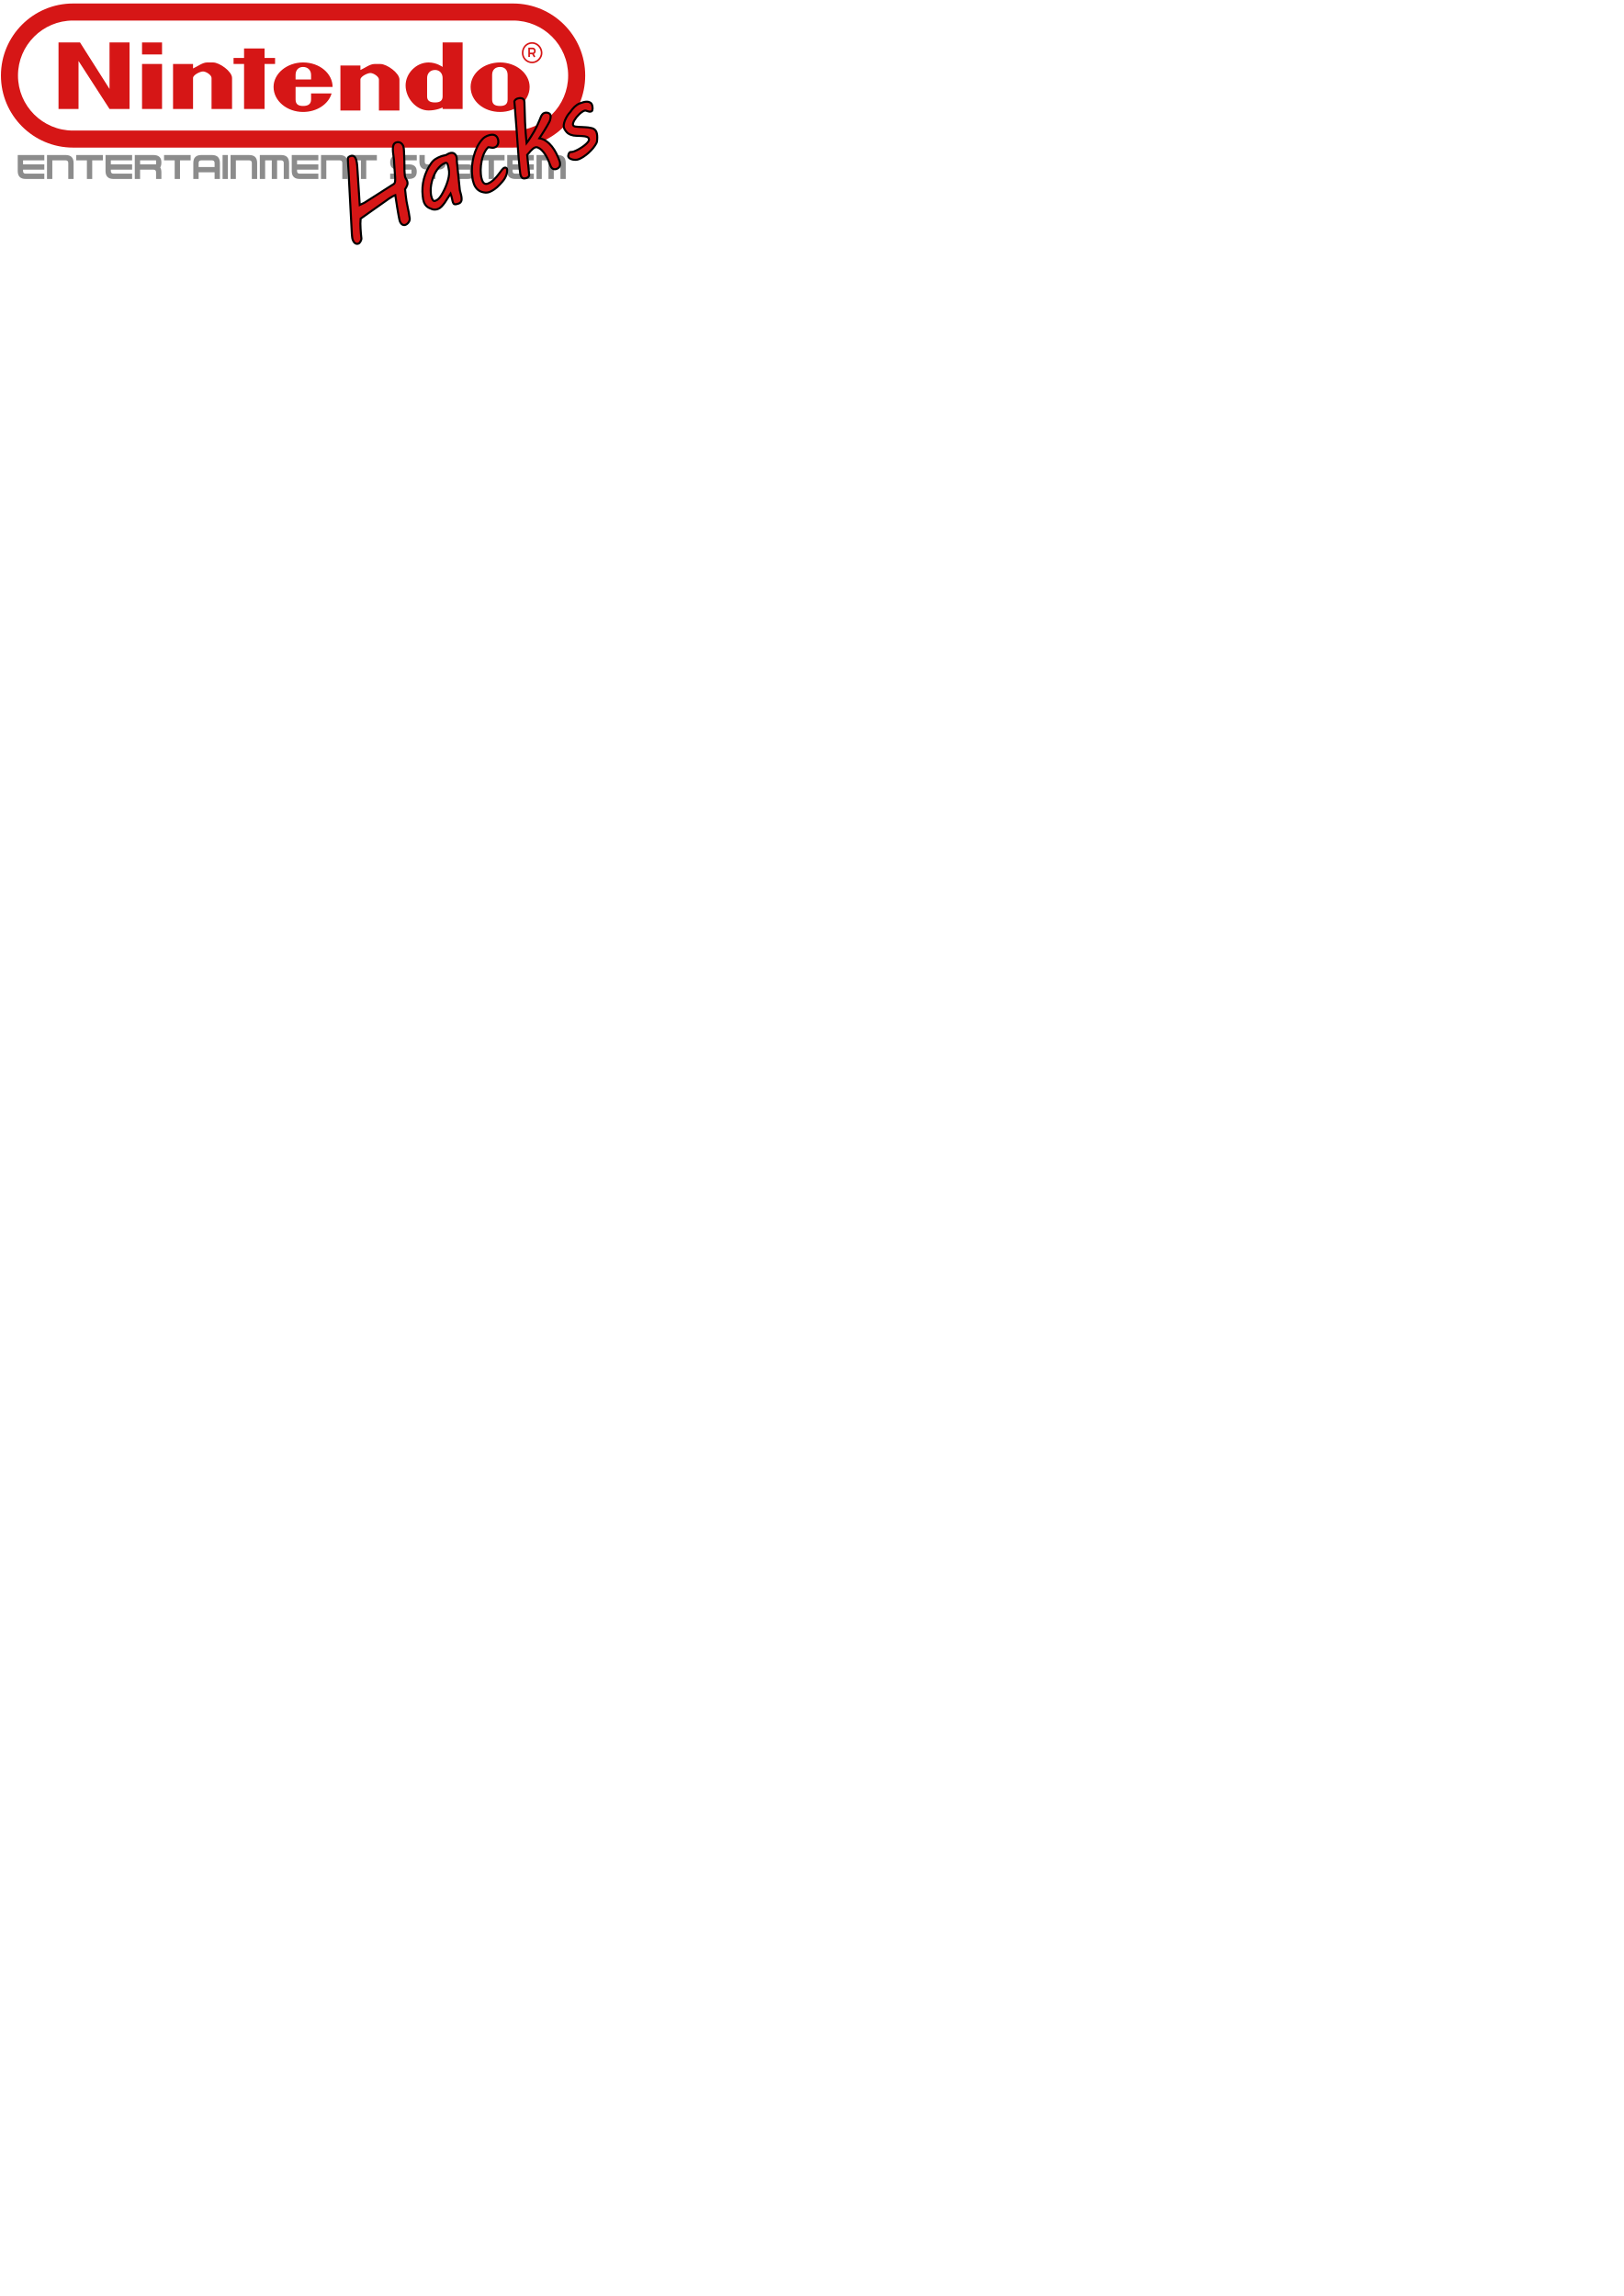
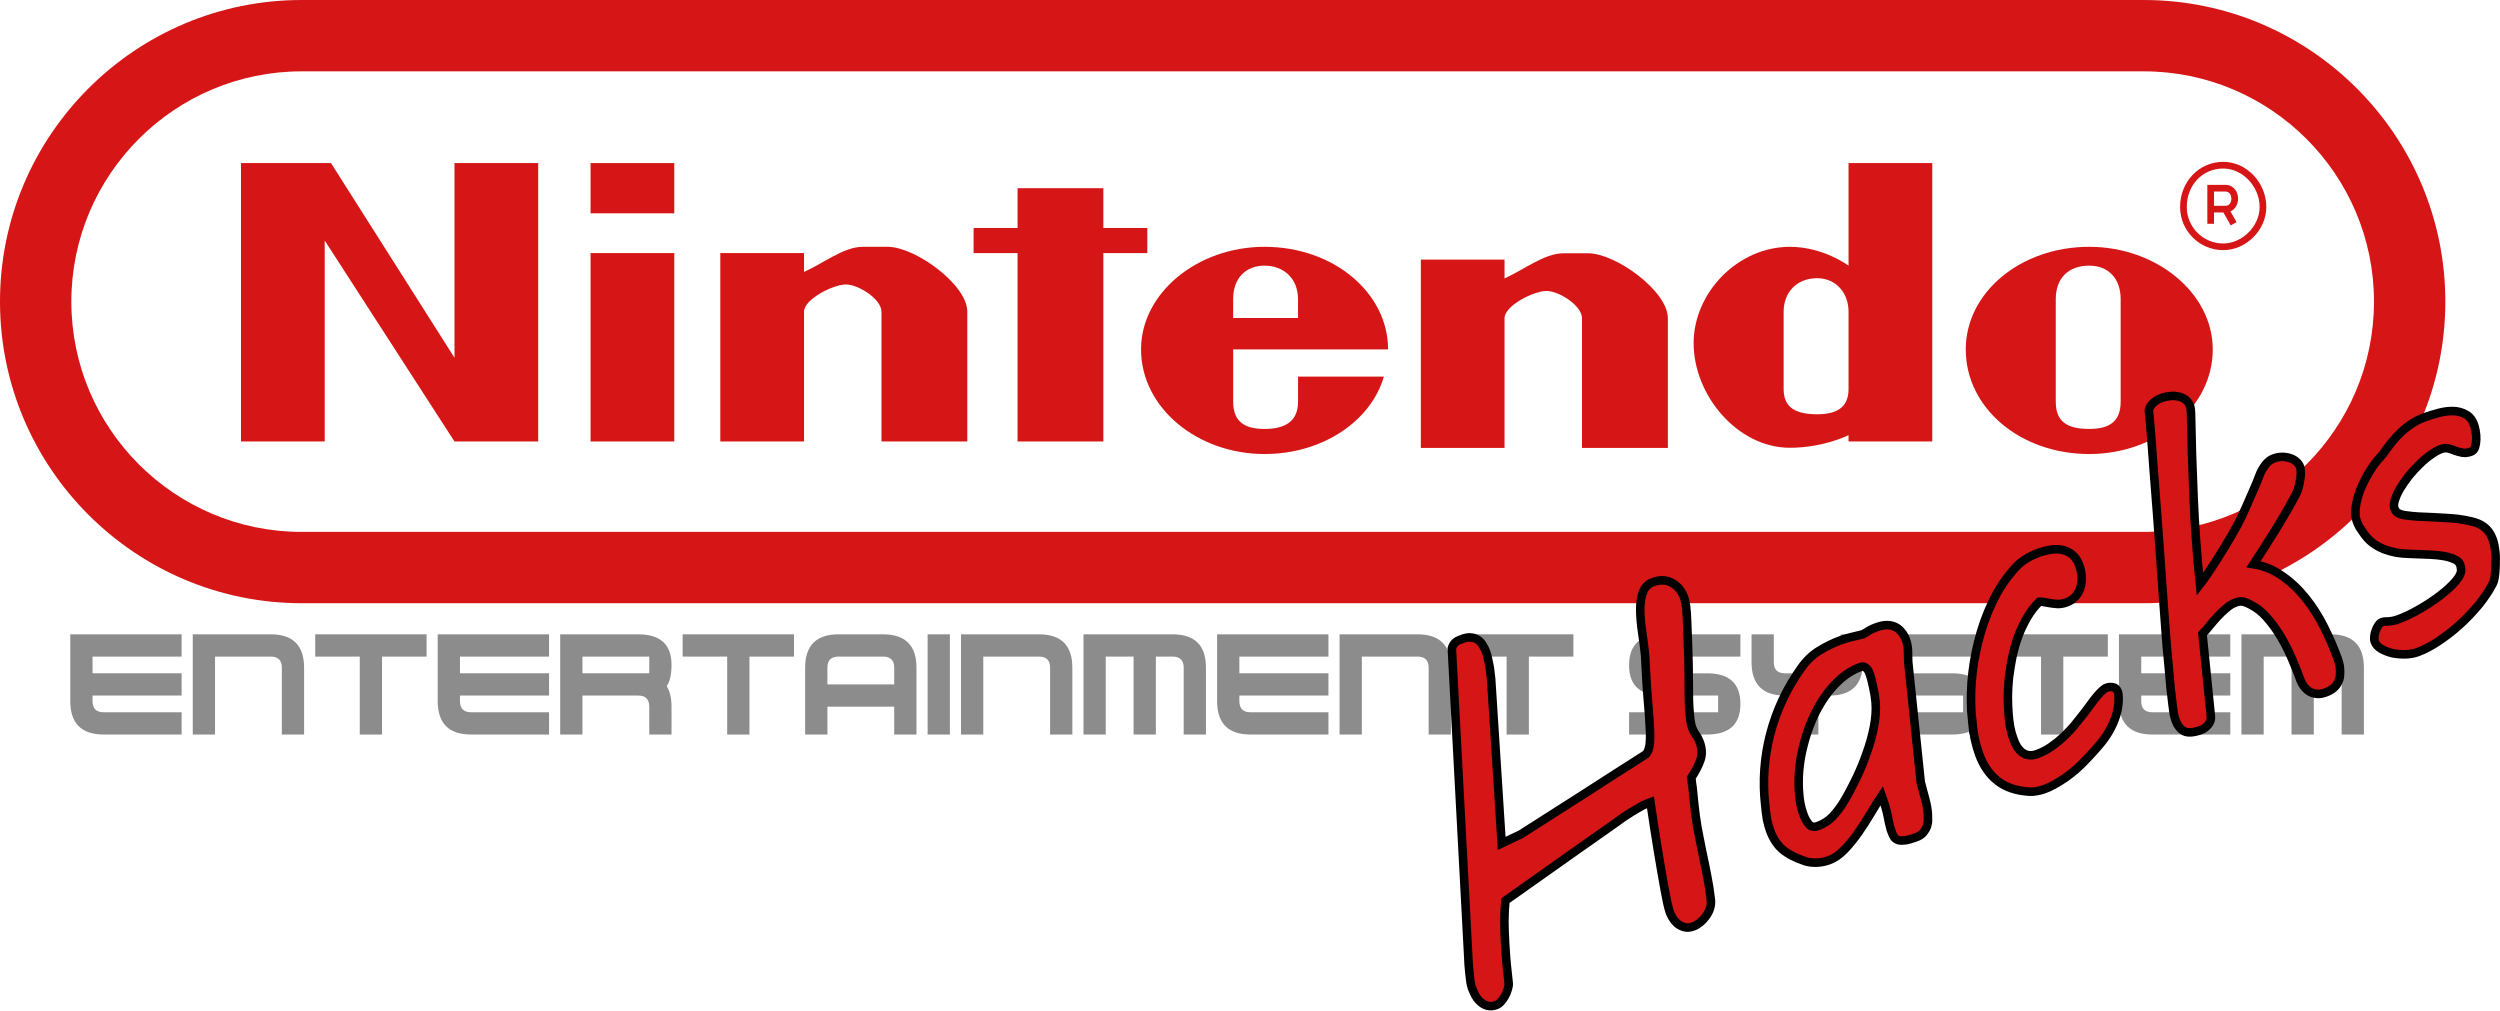
- <svg xmlns="http://www.w3.org/2000/svg" width="210mm" height="297mm" viewBox="0 0 210 297" version="1.1" id="svg17808">
+ <svg xmlns="http://www.w3.org/2000/svg" width="77.255mm" height="31.224mm" viewBox="0 0 77.255 31.224" version="1.1" id="svg17808">
  <defs id="defs17805" />
-   <g id="g43">
+   <g id="g43" transform="translate(-0.1210784,-0.4524822)">
    <g id="g104" transform="matrix(0.2645833,0,0,0.2645833,-6.985101,0.4524822)">
      <path fill="#d61616" d="M 277.235,70.452 H 62.086 C 42.663,70.452 26.858,54.648 26.858,35.224 26.858,15.8 42.665,0 62.086,0 h 215.146 c 19.426,0 35.229,15.802 35.229,35.226 0,19.423 -15.801,35.226 -35.226,35.226 z M 62.086,8.333 c -14.829,0 -26.895,12.063 -26.895,26.895 0,14.828 12.064,26.895 26.895,26.895 h 215.146 c 14.826,0 26.896,-12.065 26.896,-26.895 0,-14.83 -12.068,-26.895 -26.896,-26.895 H 62.086 Z" id="path82" />
      <path fill="#d61616" d="M 89.718,51.562 V 19.047 H 79.94 V 41.782 L 65.516,19.047 H 55.004 v 32.515 h 9.779 V 28.093 l 15.154,23.469 z" id="path84" />
      <path fill="#d61616" d="M 105.61,51.562 V 29.56 h -9.778 v 22.002 z" id="path86" />
      <path fill="#d61616" d="m 105.61,24.914 v -5.867 h -9.778 v 5.867 z" id="path88" />
      <path id="_x33_162" fill="#d61616" d="M 139.834,51.562 V 36.403 c 0,-3.178 -6.112,-7.577 -9.289,-7.577 h -2.935 c -2.199,0 -4.646,1.956 -6.846,2.934 v -2.2 h -9.778 v 22.002 h 9.778 V 36.403 c 0,-1.467 3.422,-3.178 4.891,-3.178 1.467,0 4.154,1.711 4.154,3.178 v 15.158 z" />
      <path id="_x33_162_1_" fill="#d61616" d="M 221.655,52.319 V 37.162 c 0,-3.18 -6.109,-7.578 -9.293,-7.578 h -2.932 c -2.201,0 -4.646,1.956 -6.849,2.933 v -2.199 h -9.776 V 52.32 h 9.776 V 37.162 c 0,-1.467 3.425,-3.18 4.892,-3.18 1.467,0 4.154,1.713 4.154,3.18 v 15.156 h 10.028 z" />
      <path fill="#d61616" d="M 155.725,51.562 V 29.56 h 5.135 v -2.934 h -5.135 V 21.98 h -10.021 v 4.646 h -5.135 v 2.934 h 5.135 v 22.002 z" id="path92" />
      <path fill="#d61616" d="m 174.549,28.826 c -7.823,0 -14.423,5.378 -14.423,11.979 0,6.846 6.6,12.223 14.423,12.223 6.846,0 12.469,-3.91 13.936,-9.045 h -10.021 v 2.935 c 0,2.444 -1.709,3.18 -3.91,3.18 -2.199,0 -3.668,-0.734 -3.668,-3.18 v -6.111 h 18.094 c -0.005,-6.602 -6.361,-11.981 -14.431,-11.981 z m 0,2.2 c 2.201,0 3.912,1.468 3.912,3.912 v 2.199 h -7.578 v -2.199 c 0,-2.445 1.467,-3.912 3.666,-3.912 z" id="path94" />
      <path fill="#d61616" d="m 270.875,28.826 c -8.07,0 -14.427,5.378 -14.427,11.979 0,6.846 6.354,12.223 14.427,12.223 7.817,0 14.422,-5.377 14.422,-12.223 -0.004,-6.6 -6.603,-11.979 -14.422,-11.979 z m 0,2.2 c 2.194,0 3.666,1.468 3.666,3.912 v 11.979 c 0,2.443 -1.472,3.179 -3.666,3.179 -2.445,0 -3.914,-0.734 -3.914,-3.179 V 34.938 c -0.002,-2.445 1.467,-3.912 3.914,-3.912 z" id="path96" />
      <path fill="#d61616" d="m 242.758,19.047 v 11.979 c 0,0 -2.937,-2.199 -6.849,-2.199 -6.11,0 -11.244,5.378 -11.244,11.246 0,6.111 5.136,12.224 11.244,12.224 3.912,0 6.849,-1.467 6.849,-1.467 v 0.731 h 9.778 V 19.047 Z m -3.668,13.446 c 2.198,0 3.668,1.712 3.668,3.912 v 9.045 c 0,2.2 -1.47,2.934 -3.668,2.934 -2.443,0 -3.912,-0.732 -3.912,-2.934 v -9.045 c 0,-2.2 1.469,-3.912 3.912,-3.912 z" id="path98" />
      <g id="g102">
        <path fill="#d61616" d="m 286.516,29.216 c -2.773,0 -5.035,-2.258 -5.035,-5.035 0,-2.959 2.213,-5.28 5.035,-5.28 2.729,0 5.037,2.417 5.037,5.28 0,2.681 -2.35,5.035 -5.037,5.035 z m 0,-9.533 c -2.426,0 -4.252,1.935 -4.252,4.5 0,2.344 1.908,4.254 4.252,4.254 2.229,0 4.254,-2.027 4.254,-4.254 0,-2.399 -1.983,-4.5 -4.254,-4.5 z m 0.885,6.647 -0.863,-1.516 h -1.096 v 1.321 h -0.779 V 21.59 h 2.104 c 0.979,0 1.488,0.813 1.488,1.613 0,0.614 -0.303,1.237 -0.885,1.491 l 0.711,1.248 z m -1.959,-2.294 h 1.32 c 0.221,0 0.396,-0.079 0.521,-0.235 0.119,-0.149 0.188,-0.368 0.188,-0.597 0,-0.312 -0.15,-0.832 -0.709,-0.832 h -1.32 z" id="path100" />
      </g>
    </g>
    <g id="g144" transform="matrix(0.2645833,0,0,0.2645833,-6.985101,0.4524822)">
      <path fill="#8c8c8c" d="m 48.071,85.789 h -9.103 c -2.601,0 -3.901,-1.301 -3.901,-3.901 v -7.803 h 13.004 v 2.602 H 37.667 v 1.95 H 48.07 v 2.601 H 37.667 v 0.65 c 0,0.867 0.434,1.301 1.301,1.301 h 9.103 z" id="path106" />
      <path fill="#8c8c8c" d="M 49.372,85.789 V 74.085 h 9.103 c 2.601,0 3.901,1.301 3.901,3.901 v 7.803 h -2.601 v -7.803 c 0,-0.866 -0.434,-1.3 -1.3,-1.3 h -6.502 v 9.103 z" id="path108" />
      <path fill="#8c8c8c" d="M 63.676,74.085 H 76.68 v 2.602 h -5.202 v 9.103 h -2.601 v -9.103 h -5.202 v -2.602 z" id="path110" />
      <path fill="#8c8c8c" d="m 90.984,85.789 h -9.103 c -2.601,0 -3.901,-1.301 -3.901,-3.901 v -7.803 h 13.004 v 2.602 H 80.581 v 1.95 h 10.403 v 2.601 H 80.581 v 0.65 c 0,0.867 0.434,1.301 1.301,1.301 h 9.103 v 2.6 z" id="path112" />
      <path fill="#8c8c8c" d="M 94.886,81.238 V 85.79 H 92.285 V 74.085 h 9.103 c 2.601,0 3.901,1.188 3.901,3.563 0,1.127 -0.187,1.955 -0.559,2.483 0.373,0.616 0.559,1.418 0.559,2.406 v 3.251 h -2.601 v -3.251 c 0,-0.867 -0.434,-1.301 -1.3,-1.301 h -6.502 z m 0,-2.601 h 7.803 v -1.95 h -7.803 z" id="path114" />
      <path fill="#8c8c8c" d="m 106.589,74.085 h 13.004 v 2.602 h -5.202 v 9.103 h -2.601 v -9.103 h -5.202 v -2.602 z" id="path116" />
      <path fill="#8c8c8c" d="m 123.495,82.538 v 3.251 h -2.601 v -7.803 c 0,-2.601 1.3,-3.901 3.901,-3.901 h 5.202 c 2.601,0 3.901,1.301 3.901,3.901 v 7.803 h -2.601 v -3.251 z m 7.802,-2.6 v -1.951 c 0,-0.866 -0.434,-1.3 -1.3,-1.3 h -5.202 c -0.867,0 -1.301,0.434 -1.301,1.3 v 1.951 z" id="path118" />
      <path fill="#8c8c8c" d="M 135.199,85.789 V 74.085 h 2.601 v 11.704 z" id="path120" />
      <path fill="#8c8c8c" d="M 139.1,85.789 V 74.085 h 9.103 c 2.601,0 3.901,1.301 3.901,3.901 v 7.803 h -2.601 v -7.803 c 0,-0.866 -0.434,-1.3 -1.3,-1.3 h -6.502 v 9.103 H 139.1 Z" id="path122" />
      <path fill="#8c8c8c" d="M 153.404,85.789 V 74.085 h 10.403 c 2.602,0 3.901,1.301 3.901,3.901 v 7.803 h -2.601 v -7.803 c 0,-0.866 -0.434,-1.3 -1.301,-1.3 h -1.95 v 9.103 h -2.601 v -9.103 h -3.251 v 9.103 z" id="path124" />
      <path fill="#8c8c8c" d="m 182.013,85.789 h -9.103 c -2.601,0 -3.901,-1.301 -3.901,-3.901 v -7.803 h 13.004 v 2.602 H 171.61 v 1.95 h 10.403 v 2.601 H 171.61 v 0.65 c 0,0.867 0.434,1.301 1.301,1.301 h 9.103 v 2.6 z" id="path126" />
      <path fill="#8c8c8c" d="M 183.314,85.789 V 74.085 h 9.103 c 2.602,0 3.901,1.301 3.901,3.901 v 7.803 h -2.601 v -7.803 c 0,-0.866 -0.434,-1.3 -1.301,-1.3 h -6.502 v 9.103 z" id="path128" />
      <path fill="#8c8c8c" d="m 197.619,74.085 h 13.004 v 2.602 h -5.201 v 9.103 h -2.602 v -9.103 h -5.201 z" id="path130" />
      <path fill="#8c8c8c" d="m 217.125,83.189 h 10.403 v -1.951 h -6.502 c -2.601,0 -3.901,-1.175 -3.901,-3.523 0,-2.419 1.301,-3.629 3.901,-3.629 h 9.103 v 2.602 h -10.403 v 1.95 h 6.502 c 2.602,0 3.901,1.192 3.901,3.576 0,2.384 -1.3,3.576 -3.901,3.576 h -9.103 z" id="path132" />
      <path fill="#8c8c8c" d="m 236.63,81.238 h -1.3 c -2.601,0 -3.901,-1.3 -3.901,-3.901 v -3.251 h 2.601 v 3.251 c 0,0.867 0.434,1.301 1.301,1.301 h 5.201 c 0.867,0 1.301,-0.434 1.301,-1.301 v -3.251 h 2.601 v 3.251 c 0,2.602 -1.3,3.901 -3.901,3.901 h -1.3 v 4.552 h -2.602 v -4.552 z" id="path134" />
      <path fill="#8c8c8c" d="m 245.734,83.189 h 10.403 v -1.951 h -6.502 c -2.601,0 -3.901,-1.175 -3.901,-3.523 0,-2.419 1.301,-3.629 3.901,-3.629 h 9.103 v 2.602 h -10.403 v 1.95 h 6.502 c 2.602,0 3.901,1.192 3.901,3.576 0,2.384 -1.3,3.576 -3.901,3.576 h -9.103 z" id="path136" />
      <path fill="#8c8c8c" d="m 260.039,74.085 h 13.004 v 2.602 h -5.201 v 9.103 h -2.602 v -9.103 h -5.201 z" id="path138" />
      <path fill="#8c8c8c" d="m 287.346,85.789 h -9.103 c -2.601,0 -3.901,-1.301 -3.901,-3.901 v -7.803 h 13.004 v 2.602 h -10.403 v 1.95 h 10.403 v 2.601 h -10.403 v 0.65 c 0,0.867 0.434,1.301 1.301,1.301 h 9.103 v 2.6 z" id="path140" />
      <path fill="#8c8c8c" d="M 288.647,85.789 V 74.085 h 10.403 c 2.601,0 3.901,1.301 3.901,3.901 v 7.803 h -2.601 v -7.803 c 0,-0.866 -0.434,-1.3 -1.301,-1.3 h -1.95 v 9.103 h -2.602 v -9.103 h -3.251 v 9.103 z" id="path142" />
    </g>
    <g transform="matrix(0.248627,-0.09049283,0.09049283,0.248627,-5.196217,-0.5512378)" style="font-size:53.333px;line-height:1.25;fill:#d61616;stroke:#000000" id="g41">
      <path d="m 139.672,177.701 q 0,-0.286 0.078,-0.755 0.104,-0.495 0.234,-0.99 0.13,-0.521 0.26,-0.99 0.156,-0.469 0.234,-0.755 L 151.026,139.602 q 0.13,-0.182 0.286,-0.312 0.13,-0.13 0.339,-0.208 0.234,-0.104 0.547,-0.104 h 0.443 q 0.573,0 0.964,0.208 0.391,0.182 0.625,0.521 0.234,0.312 0.312,0.755 0.104,0.417 0.104,0.911 0,0.417 -0.078,0.885 -0.052,0.443 -0.13,0.885 -0.078,0.417 -0.182,0.781 -0.078,0.365 -0.13,0.573 l -5.417,18.49 2.474,-0.234 q 4.141,-0.911 8.437,-1.875 4.323,-0.99 8.464,-1.901 0.469,-0.234 0.833,-0.964 0.365,-0.729 0.703,-1.901 0.365,-1.172 0.781,-2.734 0.417,-1.589 1.016,-3.516 l 0.547,-1.797 q 0.339,-1.302 0.599,-2.656 0.286,-1.38 0.677,-2.5 0.391,-1.12 0.99,-1.823 0.599,-0.729 1.536,-0.729 1.328,0 2.057,0.859 0.729,0.833 0.729,2.109 0,0.807 -0.625,2.708 -0.599,1.901 -1.51,4.635 -0.339,1.016 -0.729,2.083 -0.391,1.068 -0.729,2.057 -0.312,0.964 -0.521,1.797 -0.208,0.807 -0.208,1.302 0,0.469 0.13,0.938 0.13,0.443 0.13,0.964 0,1.172 -0.625,1.953 -0.625,0.781 -1.719,1.589 -0.052,0.208 -0.156,0.651 -0.078,0.443 -0.208,0.911 l -0.339,1.328 q -0.365,1.432 -0.625,2.865 -0.234,1.432 -0.443,2.839 -0.182,1.406 -0.417,2.812 -0.208,1.406 -0.547,2.786 -0.13,0.521 -0.469,0.938 -0.312,0.391 -0.755,0.677 -0.417,0.286 -0.885,0.443 -0.469,0.156 -0.885,0.156 -0.625,0 -1.016,-0.286 -0.391,-0.286 -0.625,-0.677 -0.208,-0.391 -0.286,-0.807 -0.078,-0.417 -0.078,-0.703 0,-0.312 0.078,-1.016 0.104,-0.729 0.26,-1.693 0.156,-0.964 0.365,-2.083 0.208,-1.12 0.417,-2.266 0.495,-2.656 1.146,-5.807 h -0.182 q -0.677,0 -1.458,0.156 -0.781,0.13 -1.875,0.391 -0.495,0.156 -1.484,0.417 -0.964,0.26 -2.214,0.599 -1.25,0.339 -2.708,0.729 -1.432,0.391 -2.865,0.781 l -7.057,1.927 q -0.495,1.016 -0.938,2.214 -0.417,1.172 -0.781,2.396 -0.365,1.198 -0.677,2.37 -0.286,1.172 -0.547,2.214 -0.078,0.286 -0.339,0.625 -0.234,0.339 -0.573,0.625 -0.312,0.286 -0.677,0.469 -0.339,0.182 -0.651,0.182 -0.573,0 -0.964,-0.26 -0.365,-0.234 -0.599,-0.651 -0.234,-0.391 -0.339,-0.911 -0.078,-0.495 -0.078,-0.99 z" style="font-family:'MV Boli';-inkscape-font-specification:'MV Boli'" id="path17609" />
      <path d="m 191.963,177.362 q 0,-0.755 0.182,-1.797 0.182,-1.068 0.182,-2.63 -0.859,0.625 -1.901,1.484 -1.042,0.859 -2.161,1.641 -1.12,0.781 -2.24,1.328 -1.094,0.521 -2.057,0.521 -0.781,0 -1.484,-0.234 -0.703,-0.234 -1.198,-0.625 -1.38,-1.094 -2.005,-2.188 -0.599,-1.094 -0.599,-2.552 0,-0.651 0.104,-1.354 0.13,-0.703 0.365,-1.615 0.99,-4.115 3.385,-7.604 2.422,-3.516 5.99,-5.99 1.38,-0.964 2.76,-1.224 1.38,-0.286 2.734,-0.286 0.599,0 1.328,0.078 0.755,0.078 1.354,0.156 0.599,-0.13 0.964,-0.182 0.391,-0.052 0.807,-0.052 0.781,0 1.302,0.208 0.521,0.208 0.833,0.573 0.312,0.339 0.443,0.807 0.156,0.443 0.156,0.938 0,0.677 -0.208,1.302 -0.208,0.599 -0.417,1.224 l -3.438,13.724 q -0.104,1.12 -0.182,2.057 -0.078,0.938 -0.312,1.745 -0.078,0.234 -0.208,0.599 -0.104,0.339 -0.365,0.677 -0.26,0.312 -0.651,0.547 -0.391,0.234 -1.016,0.234 -0.807,0 -1.302,-0.104 -0.469,-0.104 -0.729,-0.286 -0.26,-0.208 -0.339,-0.469 -0.078,-0.286 -0.078,-0.651 z m -8.646,-7.865 q -0.104,0.365 -0.234,1.042 -0.104,0.677 -0.104,1.354 0,0.703 0.208,1.276 0.208,0.547 0.911,0.547 1.094,0 2.031,-0.469 0.964,-0.495 1.797,-1.172 1.12,-0.911 2.266,-2.031 1.172,-1.146 2.188,-2.396 1.042,-1.25 1.823,-2.552 0.807,-1.328 1.172,-2.63 0.208,-0.755 0.339,-1.745 0.156,-0.99 0.156,-1.771 0,-0.339 -0.156,-0.651 -0.156,-0.339 -0.599,-0.339 -1.276,0 -2.578,0.495 -1.276,0.495 -2.474,1.328 -1.198,0.833 -2.292,1.979 -1.068,1.12 -1.953,2.422 -0.885,1.276 -1.536,2.656 -0.625,1.354 -0.964,2.656 z" style="font-family:'MV Boli';-inkscape-font-specification:'MV Boli'" id="path17611" />
      <path d="m 205.245,168.3 q 0.495,-2.005 1.458,-4.193 0.99,-2.188 2.37,-4.219 1.38,-2.057 3.125,-3.776 1.771,-1.745 3.854,-2.839 0.677,-0.365 1.484,-0.547 0.807,-0.182 1.641,-0.182 0.859,0 1.589,0.156 0.755,0.156 1.276,0.521 0.547,0.365 0.859,0.938 0.312,0.573 0.312,1.406 0,0.625 -0.182,1.276 -0.182,0.625 -0.547,1.146 -0.365,0.495 -0.911,0.807 -0.547,0.312 -1.276,0.312 -0.573,0 -1.068,-0.208 -0.469,-0.208 -0.911,-0.469 -0.234,-0.156 -0.443,-0.26 -0.208,-0.13 -0.495,-0.234 -1.042,0.469 -1.979,1.25 -0.911,0.755 -1.719,1.693 -0.781,0.938 -1.458,2.005 -0.651,1.068 -1.198,2.135 -0.521,1.068 -0.911,2.109 -0.365,1.016 -0.599,1.875 -0.182,0.625 -0.339,1.432 -0.13,0.781 -0.13,1.536 0,0.521 0.078,0.99 0.104,0.469 0.339,0.833 0.234,0.365 0.625,0.573 0.391,0.208 0.964,0.208 0.911,0 1.797,-0.234 0.911,-0.234 1.771,-0.599 0.859,-0.365 1.667,-0.833 0.833,-0.495 1.615,-0.99 0.495,-0.312 0.99,-0.651 0.495,-0.339 0.938,-0.599 0.443,-0.26 0.807,-0.417 0.391,-0.182 0.677,-0.182 0.391,0 0.729,0.208 0.339,0.182 0.339,0.651 0,0.339 -0.156,0.755 -0.365,1.016 -0.99,1.823 -0.625,0.807 -1.406,1.458 -0.755,0.625 -1.641,1.12 -0.859,0.495 -1.719,0.911 -1.615,0.859 -3.281,1.302 -1.641,0.417 -2.76,0.417 -0.365,0 -0.859,-0.078 -0.495,-0.078 -0.859,-0.234 -2.109,-0.911 -3.073,-2.448 -0.964,-1.536 -0.964,-3.646 0,-0.911 0.13,-1.901 0.156,-1.016 0.443,-2.109 z" style="font-family:'MV Boli';-inkscape-font-specification:'MV Boli'" id="path17613" />
      <path d="m 238.76,165.878 q -0.521,0 -1.172,0.26 -0.651,0.234 -1.302,0.573 -0.651,0.339 -1.25,0.703 -0.599,0.365 -1.042,0.573 l -2.37,9.375 q -0.13,0.547 -0.651,0.833 -0.521,0.286 -0.964,0.286 -1.406,0 -1.927,-0.547 -0.495,-0.573 -0.495,-1.484 0,-0.391 0.052,-0.781 0.078,-0.417 0.182,-0.859 l 0.104,-0.443 q 0.156,-0.703 0.417,-1.771 0.286,-1.068 0.599,-2.24 0.312,-1.198 0.625,-2.396 0.339,-1.224 0.625,-2.24 0.286,-0.99 0.833,-2.943 0.573,-1.953 1.25,-4.375 0.703,-2.422 1.432,-5.052 0.755,-2.656 1.406,-5.052 0.677,-2.396 1.198,-4.245 0.521,-1.875 0.729,-2.76 0.234,-0.365 0.729,-0.599 0.495,-0.234 1.172,-0.234 0.469,0 0.964,0.13 0.495,0.104 0.885,0.365 0.417,0.234 0.677,0.625 0.26,0.365 0.26,0.859 0,0.339 -0.156,0.807 -1.562,4.531 -3.099,9.401 -1.536,4.844 -2.786,9.818 0.339,-0.208 1.25,-0.859 0.911,-0.651 2.005,-1.51 1.12,-0.859 2.24,-1.797 1.12,-0.938 1.875,-1.693 0.521,-0.521 1.042,-1.068 0.547,-0.573 1.016,-1.068 0.495,-0.521 0.859,-0.911 0.365,-0.417 0.573,-0.651 0.495,-0.573 1.068,-0.938 0.599,-0.391 1.198,-0.391 0.573,0 1.042,0.182 0.469,0.182 0.807,0.469 0.339,0.26 0.521,0.625 0.182,0.339 0.182,0.651 0,0.391 -0.182,0.833 -0.182,0.443 -0.443,0.859 -0.234,0.417 -0.521,0.781 -0.286,0.339 -0.495,0.521 -0.703,0.625 -1.589,1.38 -0.885,0.729 -1.849,1.51 -0.964,0.755 -1.979,1.536 -0.99,0.755 -1.927,1.458 1.641,0.911 2.682,2.448 1.068,1.51 1.693,3.385 0.625,1.849 0.859,3.906 0.234,2.057 0.234,4.01 0,0.156 -0.026,0.495 -0.026,0.312 -0.104,0.599 -0.13,0.469 -0.312,0.859 -0.182,0.391 -0.495,0.651 -0.286,0.286 -0.729,0.443 -0.417,0.156 -1.042,0.156 -0.599,0 -1.016,-0.208 -0.417,-0.208 -0.703,-0.547 -0.26,-0.339 -0.391,-0.755 -0.13,-0.417 -0.13,-0.833 0,-1.302 -0.078,-2.682 -0.078,-1.406 -0.312,-2.708 -0.234,-1.302 -0.651,-2.448 -0.391,-1.172 -1.042,-2.005 -0.469,-0.599 -0.885,-0.938 -0.391,-0.339 -0.964,-0.339 z m 4.948,-11.719 z" style="font-family:'MV Boli';-inkscape-font-specification:'MV Boli'" id="path17615" />
      <path d="m 254.151,173.873 q 0.208,0 0.365,0.052 0.182,0.052 0.391,0.13 0.208,0.052 0.469,0.104 0.26,0.052 0.677,0.052 1.224,0 2.708,-0.26 1.51,-0.26 2.839,-0.677 1.328,-0.417 2.266,-0.938 0.964,-0.547 1.094,-1.12 0.078,-0.312 0.078,-0.547 0,-0.443 -0.443,-0.833 -0.417,-0.417 -1.068,-0.781 -0.651,-0.365 -1.406,-0.677 -0.755,-0.312 -1.406,-0.573 l -0.885,-0.365 q -0.677,-0.26 -1.328,-0.625 -0.651,-0.391 -1.224,-0.885 -0.547,-0.495 -0.99,-1.146 -0.417,-0.677 -0.625,-1.536 -0.104,-0.365 -0.182,-0.729 -0.052,-0.365 -0.052,-0.781 0,-0.677 0.443,-1.536 0.469,-0.885 1.224,-1.745 0.781,-0.859 1.745,-1.641 0.99,-0.781 2.057,-1.302 0.781,-0.547 1.51,-0.99 0.729,-0.443 1.458,-0.755 0.755,-0.312 1.51,-0.495 0.781,-0.182 1.641,-0.182 0.781,0 1.693,0.078 0.911,0.078 1.667,0.365 0.755,0.286 1.25,0.859 0.521,0.547 0.521,1.484 0,0.286 -0.078,0.755 -0.078,0.469 -0.26,0.938 -0.182,0.469 -0.443,0.807 -0.26,0.339 -0.625,0.339 -0.599,0 -0.99,-0.234 -0.391,-0.234 -0.703,-0.495 -0.312,-0.286 -0.651,-0.521 -0.339,-0.234 -0.833,-0.234 -0.599,0 -1.406,0.234 -0.781,0.208 -1.615,0.599 -0.833,0.365 -1.641,0.859 -0.781,0.495 -1.432,1.016 -0.625,0.521 -1.016,1.042 -0.391,0.495 -0.391,0.911 0,0.443 0.286,0.729 0.286,0.286 0.729,0.495 0.573,0.312 1.302,0.625 0.755,0.312 1.51,0.625 0.755,0.312 1.458,0.625 0.729,0.312 1.25,0.573 0.703,0.365 1.25,0.729 0.573,0.339 0.964,0.755 0.391,0.417 0.599,0.938 0.208,0.521 0.208,1.224 0,0.339 -0.052,0.677 -0.052,0.339 -0.156,0.781 -0.078,0.391 -0.286,0.911 -0.182,0.521 -0.417,1.042 -0.208,0.495 -0.443,0.911 -0.234,0.391 -0.391,0.521 -1.016,0.938 -2.396,1.771 -1.38,0.807 -2.891,1.432 -1.484,0.599 -2.995,0.964 -1.484,0.365 -2.734,0.365 -0.625,0 -1.38,-0.234 -0.755,-0.26 -1.406,-0.651 -0.625,-0.417 -1.068,-0.938 -0.417,-0.521 -0.417,-1.042 0,-0.26 0.156,-0.573 0.156,-0.339 0.391,-0.599 0.234,-0.286 0.495,-0.469 0.286,-0.208 0.521,-0.208 z" style="font-family:'MV Boli';-inkscape-font-specification:'MV Boli'" id="path17617" />
    </g>
  </g>
</svg>
